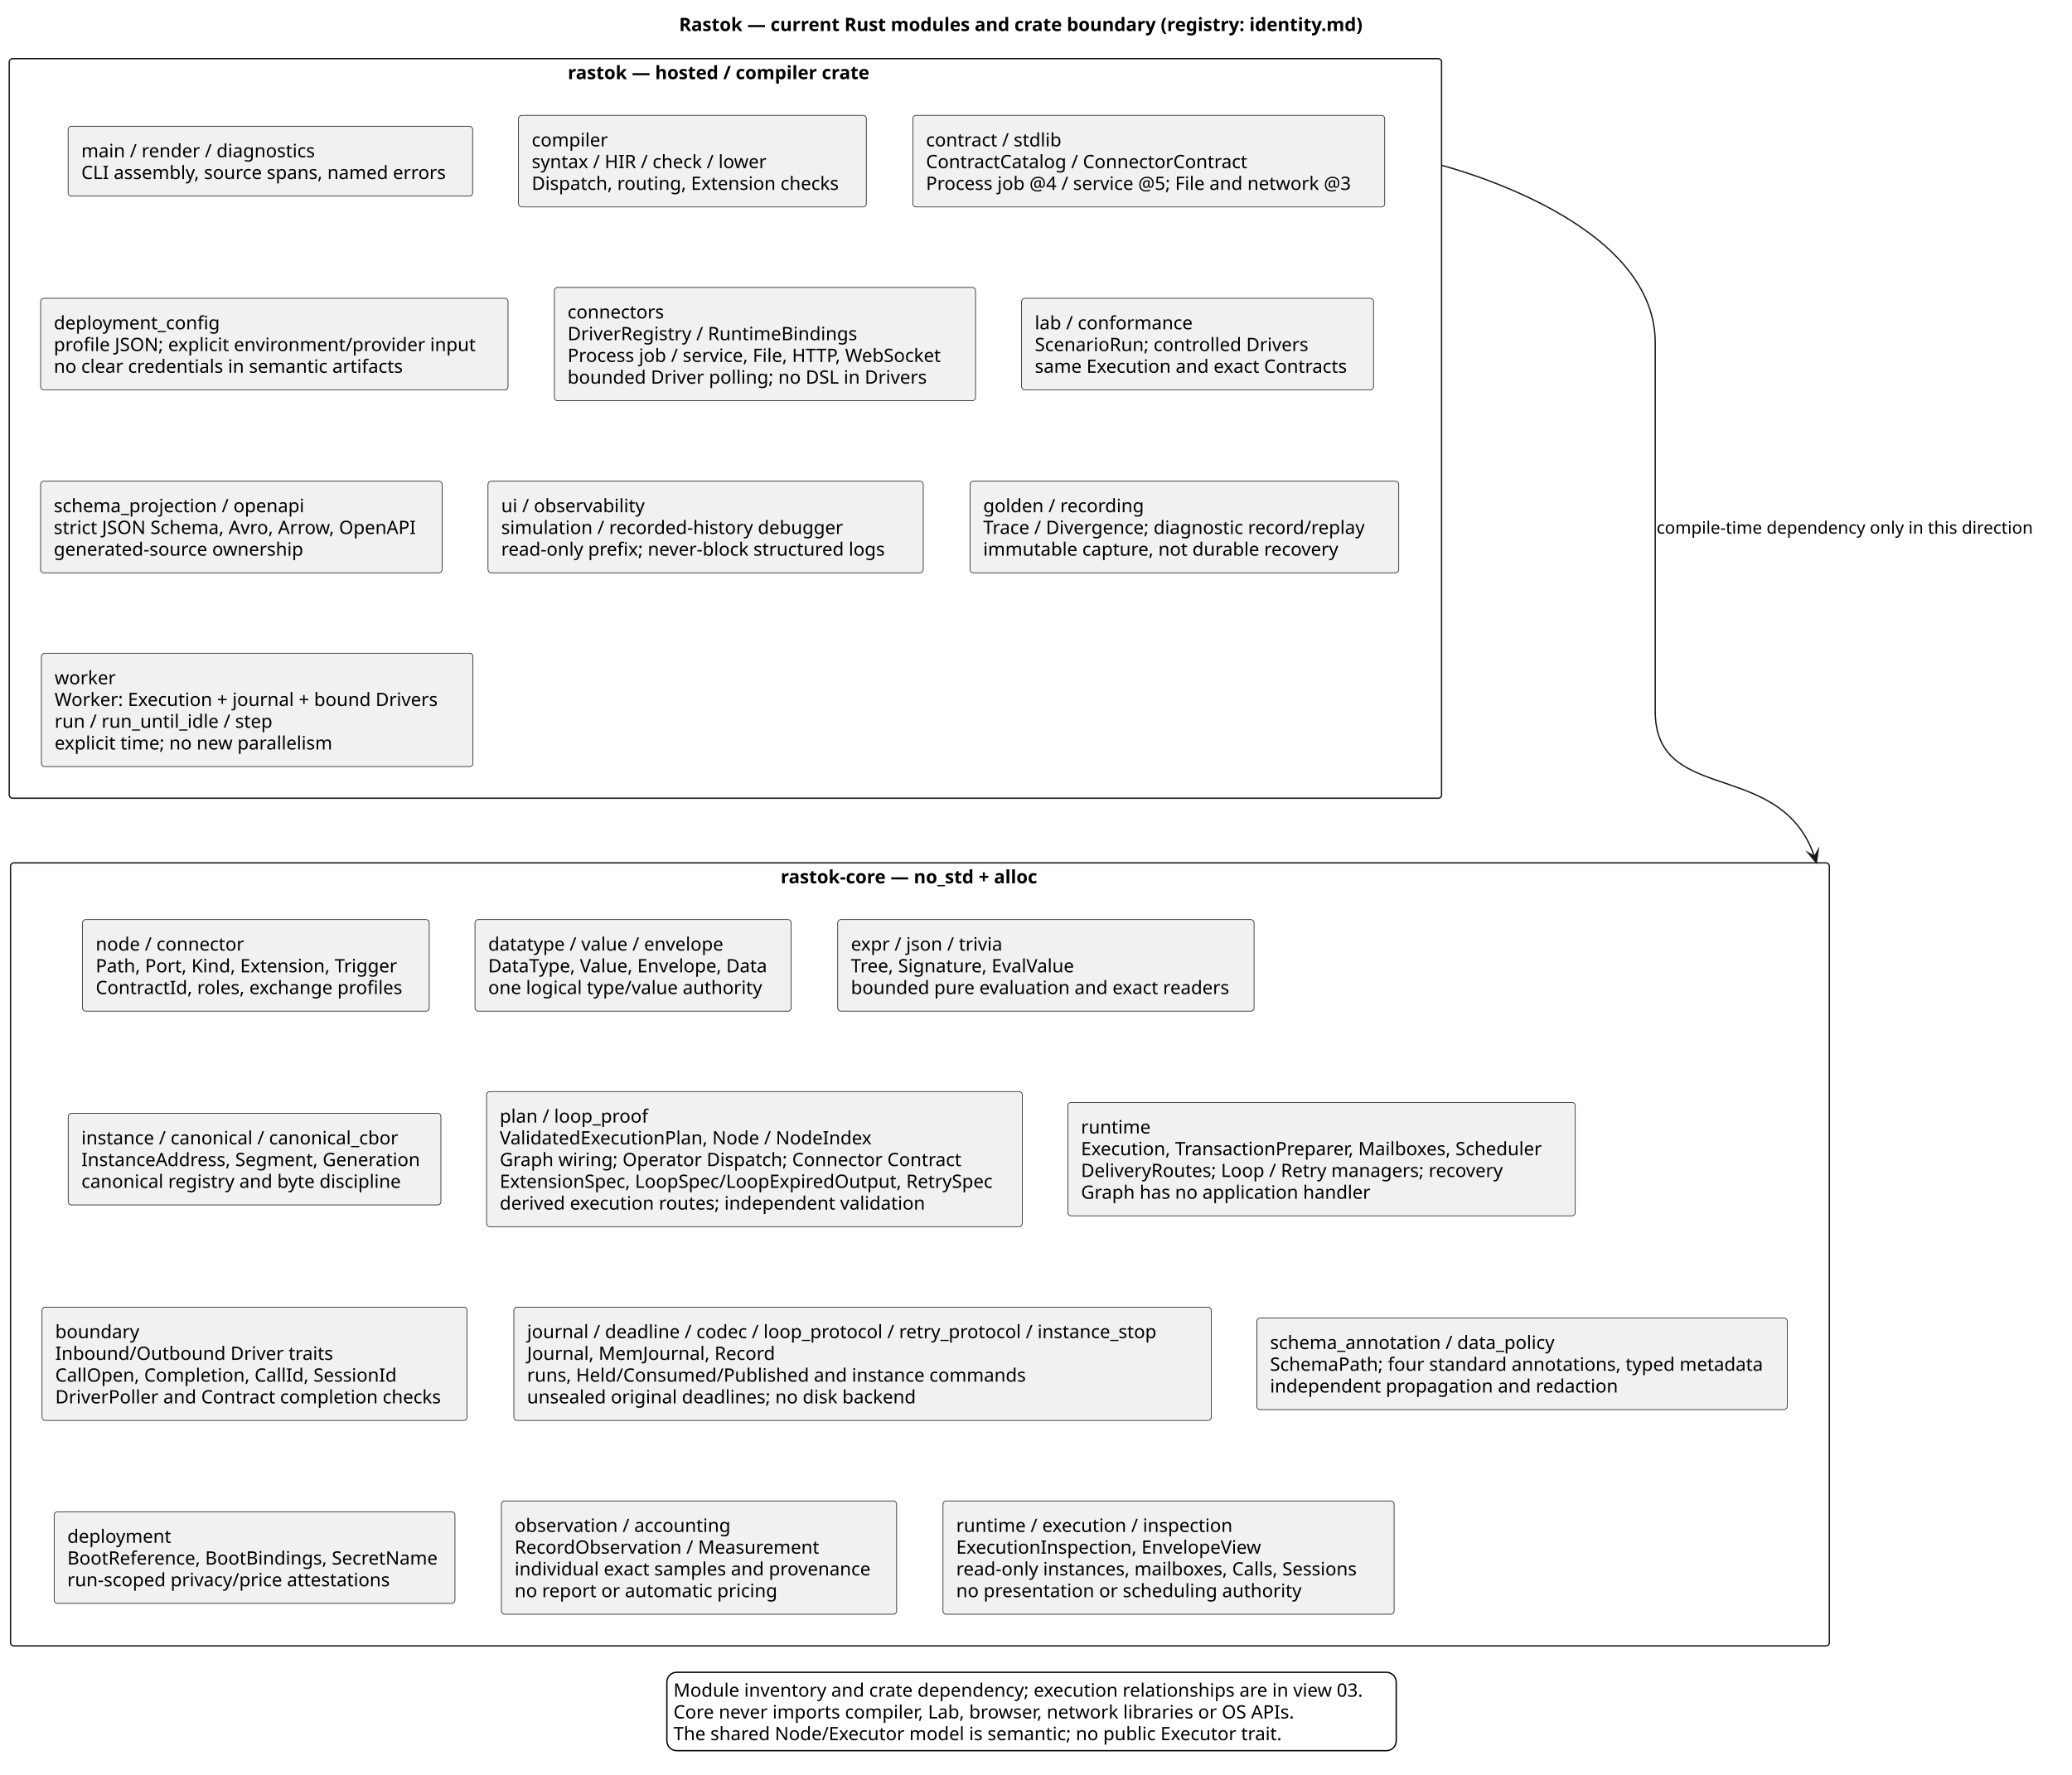
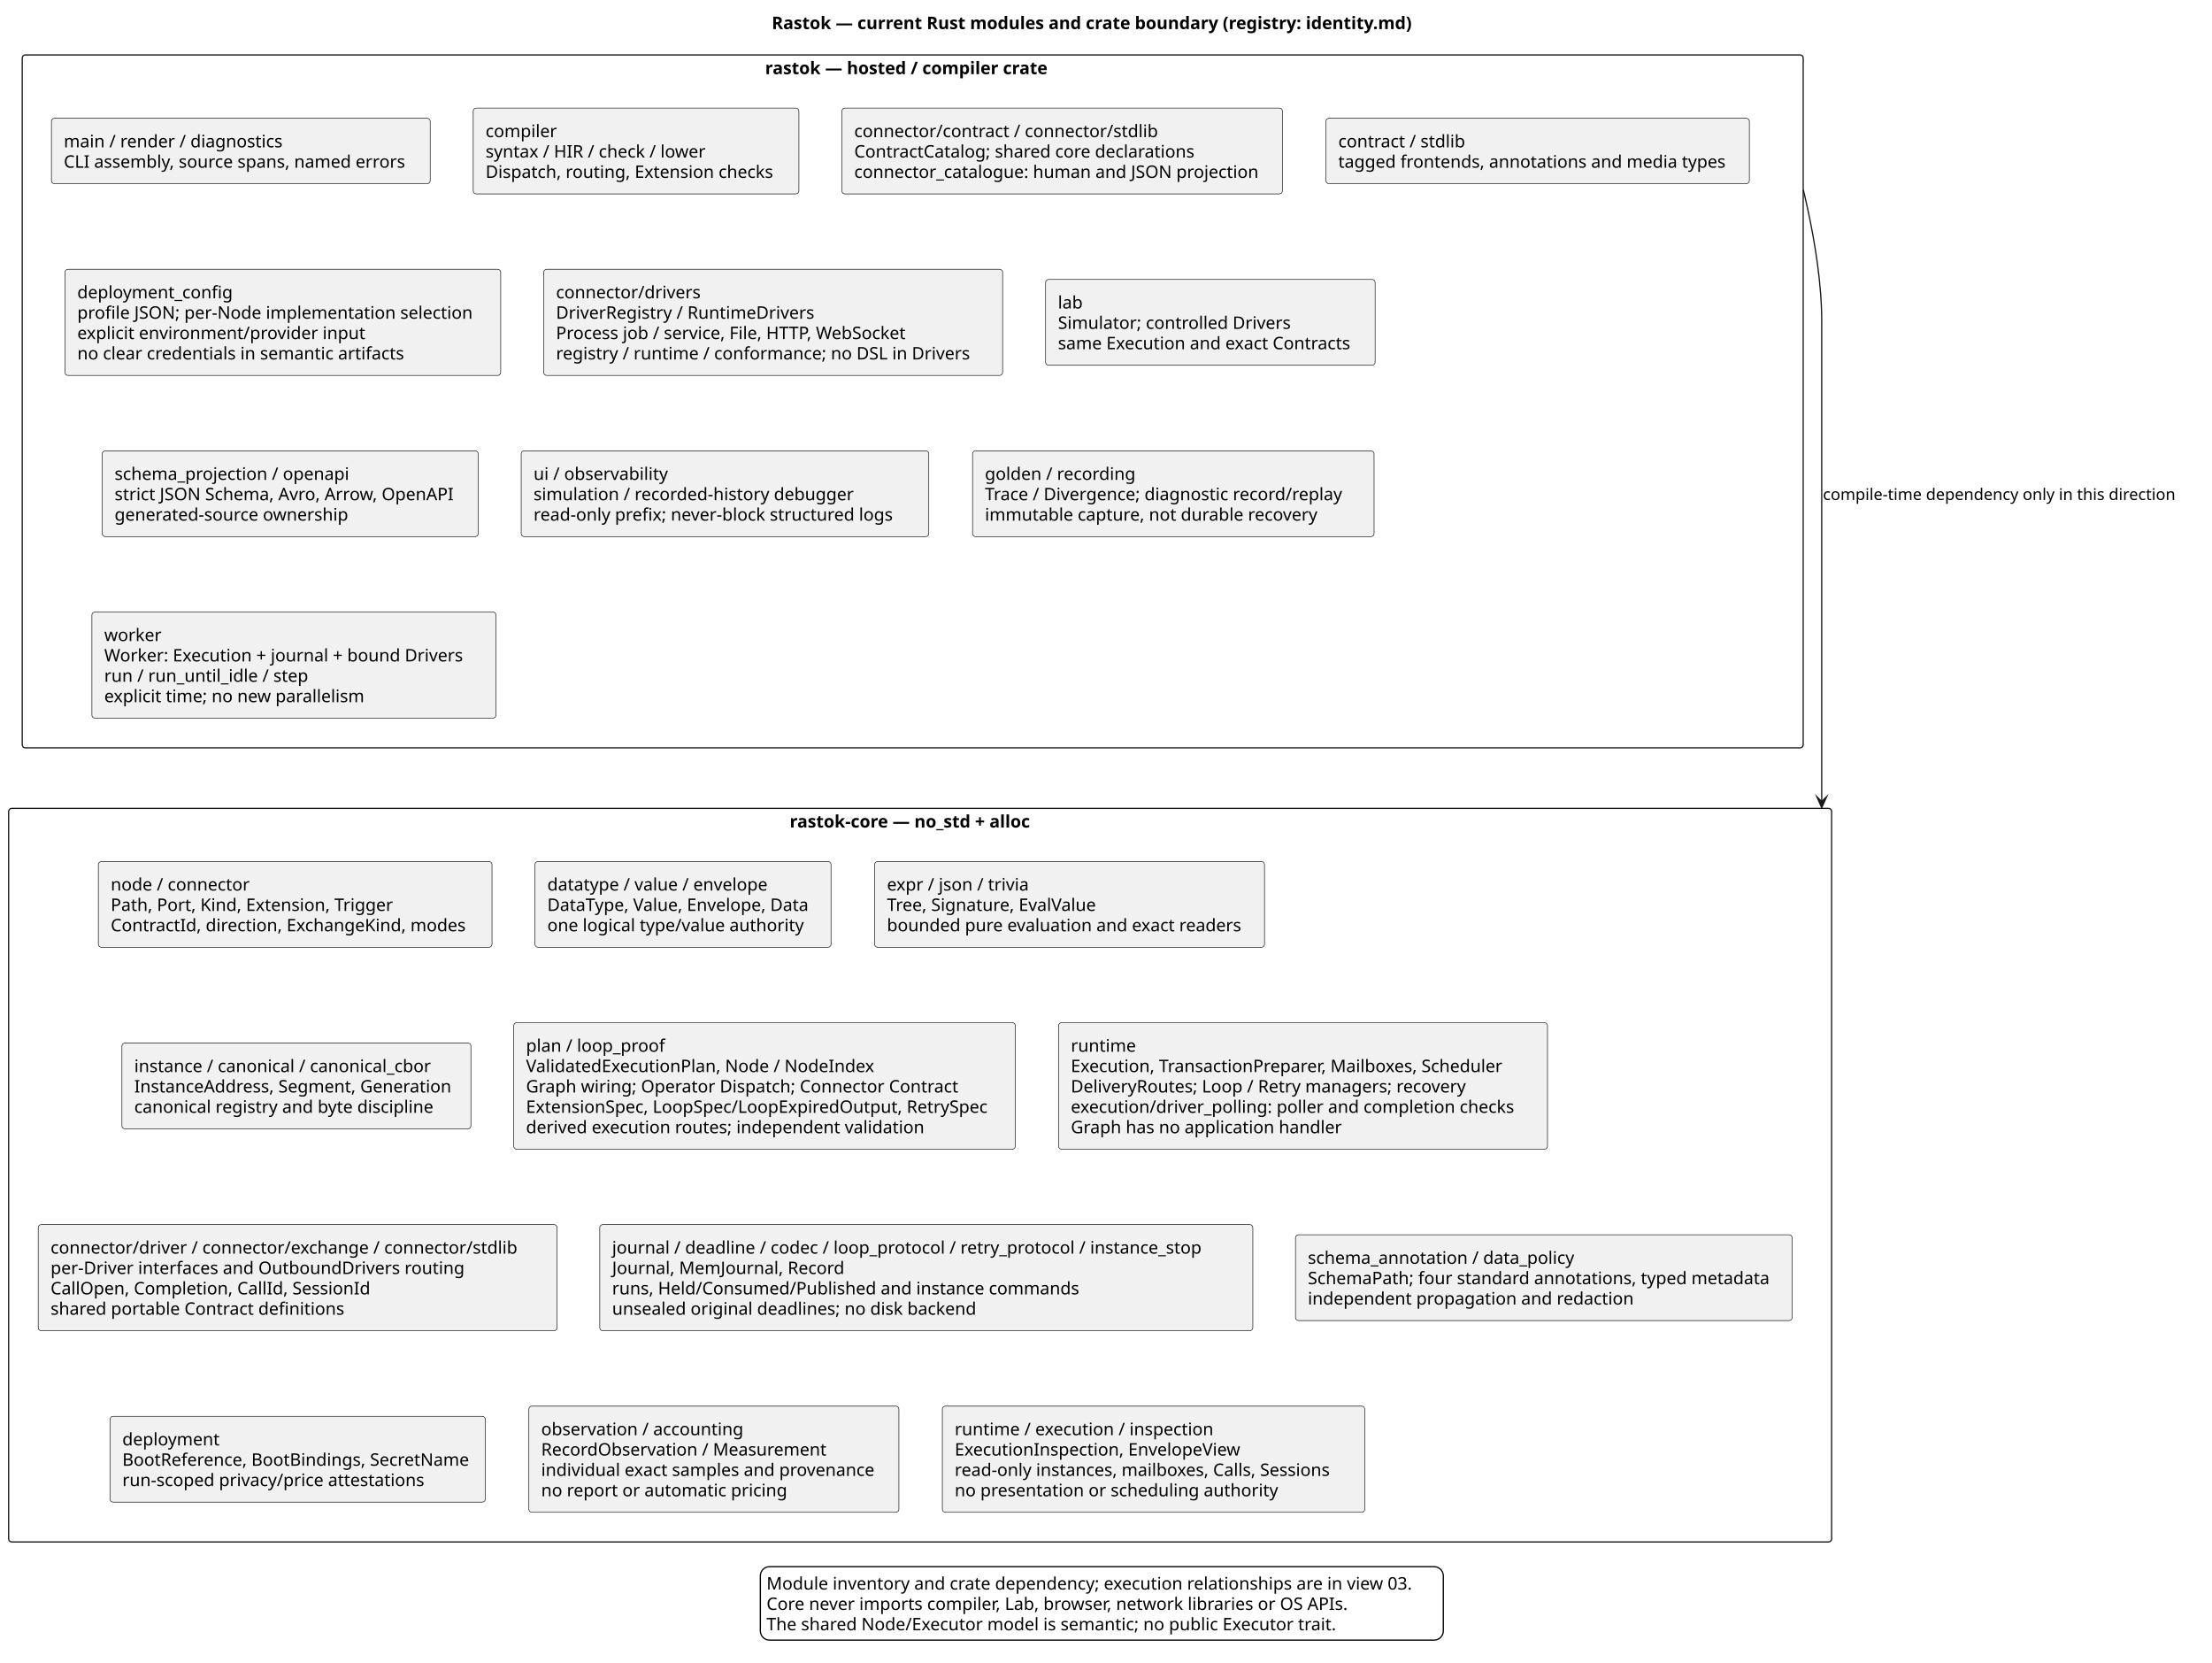
- <svg xmlns="http://www.w3.org/2000/svg" version="1.1" data-diagram-type="DESCRIPTION" style="width:1571px;height:1346px;background:#FFFFFF;" width="1571px" height="1346px" viewBox="0 0 1571 1346" zoomAndPan="magnify" preserveAspectRatio="none" contentStyleType="text/css">
+ <svg xmlns="http://www.w3.org/2000/svg" version="1.1" data-diagram-type="DESCRIPTION" style="width:1791px;height:1346px;background:#FFFFFF;" width="1791px" height="1346px" viewBox="0 0 1791 1346" zoomAndPan="magnify" preserveAspectRatio="none" contentStyleType="text/css">
  <defs />
  <g font-family="sans-serif" lengthAdjust="spacing">
    <g class="title" data-source-line="5">
-       <text x="514.859" y="23.535" fill="#000" font-size="14" textLength="534.529" font-weight="700">Rastok — current Rust modules and crate boundary (registry: identity.md)</text>
+       <text x="624.859" y="23.535" fill="#000" font-size="14" textLength="534.529" font-weight="700">Rastok — current Rust modules and crate boundary (registry: identity.md)</text>
    </g>
    <g class="cluster" data-qualified-name="HOSTED" id="ent0001" data-source-line="7">
-       <rect x="7" y="44.488" width="1086" height="560.84" fill="none" style="stroke:#181818;stroke-width:1;" rx="2.5" ry="2.5" />
-       <text x="430.491" y="60.023" fill="#000" font-size="14" textLength="239.019" font-weight="700">rastok — hosted / compiler crate</text>
+       <rect x="18" y="44.488" width="1442" height="560.84" fill="none" style="stroke:#181818;stroke-width:1;" rx="2.5" ry="2.5" />
+       <text x="619.491" y="60.023" fill="#000" font-size="14" textLength="239.019" font-weight="700">rastok — hosted / compiler crate</text>
    </g>
-     <g class="cluster" data-qualified-name="CORE" id="ent0012" data-source-line="20">
-       <rect x="8" y="654.328" width="1379" height="593.81" fill="none" style="stroke:#181818;stroke-width:1;" rx="2.5" ry="2.5" />
-       <text x="591.895" y="669.863" fill="#000" font-size="14" textLength="211.21" font-weight="700">rastok-core — no_std + alloc</text>
+     <g class="cluster" data-qualified-name="CORE" id="ent0013" data-source-line="21">
+       <rect x="7" y="654.328" width="1476" height="593.81" fill="none" style="stroke:#181818;stroke-width:1;" rx="2.5" ry="2.5" />
+       <text x="639.395" y="669.863" fill="#000" font-size="14" textLength="211.21" font-weight="700">rastok-core — no_std + alloc</text>
    </g>
    <g class="entity" data-qualified-name="HOSTED.ENTRY" id="ent0002" data-source-line="8">
-       <rect x="51.65" y="95.738" width="306.692" height="52.977" fill="#F1F1F1" style="stroke:#181818;stroke-width:0.5;" rx="2.5" ry="2.5" />
-       <text x="61.65" y="119.273" fill="#000" font-size="14" textLength="187.831">main / render / diagnostics</text>
-       <text x="61.65" y="135.762" fill="#000" font-size="14" textLength="286.692">CLI assembly, source spans, named errors</text>
+       <rect x="41.65" y="95.738" width="306.692" height="52.977" fill="#F1F1F1" style="stroke:#181818;stroke-width:0.5;" rx="2.5" ry="2.5" />
+       <text x="51.65" y="119.273" fill="#000" font-size="14" textLength="187.831">main / render / diagnostics</text>
+       <text x="51.65" y="135.762" fill="#000" font-size="14" textLength="286.692">CLI assembly, source spans, named errors</text>
    </g>
    <g class="entity" data-qualified-name="HOSTED.COMP" id="ent0003" data-source-line="9">
-       <rect x="393.15" y="87.488" width="263.694" height="69.465" fill="#F1F1F1" style="stroke:#181818;stroke-width:0.5;" rx="2.5" ry="2.5" />
-       <text x="403.15" y="111.023" fill="#000" font-size="14" textLength="59.274">compiler</text>
-       <text x="403.15" y="127.512" fill="#000" font-size="14" textLength="192.445">syntax / HIR / check / lower</text>
-       <text x="403.15" y="144" fill="#000" font-size="14" textLength="243.694">Dispatch, routing, Extension checks</text>
+       <rect x="383.15" y="87.488" width="263.694" height="69.465" fill="#F1F1F1" style="stroke:#181818;stroke-width:0.5;" rx="2.5" ry="2.5" />
+       <text x="393.15" y="111.023" fill="#000" font-size="14" textLength="59.274">compiler</text>
+       <text x="393.15" y="127.512" fill="#000" font-size="14" textLength="192.445">syntax / HIR / check / lower</text>
+       <text x="393.15" y="144" fill="#000" font-size="14" textLength="243.694">Dispatch, routing, Extension checks</text>
    </g>
    <g class="entity" data-qualified-name="HOSTED.CATALOG" id="ent0004" data-source-line="10">
-       <rect x="692.09" y="87.488" width="357.812" height="69.465" fill="#F1F1F1" style="stroke:#181818;stroke-width:0.5;" rx="2.5" ry="2.5" />
-       <text x="702.09" y="111.023" fill="#000" font-size="14" textLength="109.854">contract / stdlib</text>
-       <text x="702.09" y="127.512" fill="#000" font-size="14" textLength="254.317">ContractCatalog / ConnectorContract</text>
-       <text x="702.09" y="144" fill="#000" font-size="14" textLength="337.812">Process job @4 / service @5; File and network @3</text>
+       <rect x="681.64" y="87.488" width="356.718" height="69.465" fill="#F1F1F1" style="stroke:#181818;stroke-width:0.5;" rx="2.5" ry="2.5" />
+       <text x="691.64" y="111.023" fill="#000" font-size="14" textLength="259.902">connector/contract / connector/stdlib</text>
+       <text x="691.64" y="127.512" fill="#000" font-size="14" textLength="285.482">ContractCatalog; shared core declarations</text>
+       <text x="691.64" y="144" fill="#000" font-size="14" textLength="336.718">connector_catalogue: human and JSON projection</text>
    </g>
-     <g class="entity" data-qualified-name="HOSTED.SCHEMA" id="ent0005" data-source-line="11">
-       <rect x="30.77" y="364.908" width="304.45" height="69.465" fill="#F1F1F1" style="stroke:#181818;stroke-width:0.5;" rx="2.5" ry="2.5" />
-       <text x="40.77" y="388.443" fill="#000" font-size="14" textLength="198.229">schema_projection / openapi</text>
-       <text x="40.77" y="404.932" fill="#000" font-size="14" textLength="284.45">strict JSON Schema, Avro, Arrow, OpenAPI</text>
-       <text x="40.77" y="421.42" fill="#000" font-size="14" textLength="196.267">generated-source ownership</text>
+     <g class="entity" data-qualified-name="HOSTED.LANGUAGE" id="ent0005" data-source-line="11">
+       <rect x="1073.59" y="95.738" width="342.827" height="52.977" fill="#F1F1F1" style="stroke:#181818;stroke-width:0.5;" rx="2.5" ry="2.5" />
+       <text x="1083.59" y="119.273" fill="#000" font-size="14" textLength="109.854">contract / stdlib</text>
+       <text x="1083.59" y="135.762" fill="#000" font-size="14" textLength="322.827">tagged frontends, annotations and media types</text>
    </g>
-     <g class="entity" data-qualified-name="HOSTED.DRIVERS" id="ent0006" data-source-line="12">
-       <rect x="420.32" y="217.958" width="319.366" height="85.953" fill="#F1F1F1" style="stroke:#181818;stroke-width:0.5;" rx="2.5" ry="2.5" />
-       <text x="430.32" y="241.493" fill="#000" font-size="14" textLength="74.819">connectors</text>
-       <text x="430.32" y="257.982" fill="#000" font-size="14" textLength="226.666">DriverRegistry / RuntimeBindings</text>
-       <text x="430.32" y="274.47" fill="#000" font-size="14" textLength="299.366">Process job / service, File, HTTP, WebSocket</text>
-       <text x="430.32" y="290.958" fill="#000" font-size="14" textLength="282.912">bounded Driver polling; no DSL in Drivers</text>
+     <g class="entity" data-qualified-name="HOSTED.SCHEMA" id="ent0006" data-source-line="12">
+       <rect x="82.77" y="364.908" width="304.45" height="69.465" fill="#F1F1F1" style="stroke:#181818;stroke-width:0.5;" rx="2.5" ry="2.5" />
+       <text x="92.77" y="388.443" fill="#000" font-size="14" textLength="198.229">schema_projection / openapi</text>
+       <text x="92.77" y="404.932" fill="#000" font-size="14" textLength="284.45">strict JSON Schema, Avro, Arrow, OpenAPI</text>
+       <text x="92.77" y="421.42" fill="#000" font-size="14" textLength="196.267">generated-source ownership</text>
    </g>
-     <g class="entity" data-qualified-name="HOSTED.CONFIG" id="ent0007" data-source-line="13">
-       <rect x="30.82" y="226.198" width="354.366" height="69.465" fill="#F1F1F1" style="stroke:#181818;stroke-width:0.5;" rx="2.5" ry="2.5" />
-       <text x="40.82" y="249.733" fill="#000" font-size="14" textLength="129.562">deployment_config</text>
-       <text x="40.82" y="266.222" fill="#000" font-size="14" textLength="334.366">profile JSON; explicit environment/provider input</text>
-       <text x="40.82" y="282.71" fill="#000" font-size="14" textLength="274.894">no clear credentials in semantic artifacts</text>
+     <g class="entity" data-qualified-name="HOSTED.DRIVERS" id="ent0007" data-source-line="13">
+       <rect x="440.19" y="217.958" width="371.613" height="85.953" fill="#F1F1F1" style="stroke:#181818;stroke-width:0.5;" rx="2.5" ry="2.5" />
+       <text x="450.19" y="241.493" fill="#000" font-size="14" textLength="121.522">connector/drivers</text>
+       <text x="450.19" y="257.982" fill="#000" font-size="14" textLength="216.638">DriverRegistry / RuntimeDrivers</text>
+       <text x="450.19" y="274.47" fill="#000" font-size="14" textLength="299.366">Process job / service, File, HTTP, WebSocket</text>
+       <text x="450.19" y="290.958" fill="#000" font-size="14" textLength="351.613">registry / runtime / conformance; no DSL in Drivers</text>
    </g>
-     <g class="entity" data-qualified-name="HOSTED.LAB" id="ent0008" data-source-line="14">
-       <rect x="774.58" y="226.198" width="266.832" height="69.465" fill="#F1F1F1" style="stroke:#181818;stroke-width:0.5;" rx="2.5" ry="2.5" />
-       <text x="784.58" y="249.733" fill="#000" font-size="14" textLength="125.187">lab / conformance</text>
-       <text x="784.58" y="266.222" fill="#000" font-size="14" textLength="213.726">ScenarioRun; controlled Drivers</text>
-       <text x="784.58" y="282.71" fill="#000" font-size="14" textLength="246.832">same Execution and exact Contracts</text>
+     <g class="entity" data-qualified-name="HOSTED.CONFIG" id="ent0008" data-source-line="14">
+       <rect x="52.58" y="217.958" width="352.835" height="85.953" fill="#F1F1F1" style="stroke:#181818;stroke-width:0.5;" rx="2.5" ry="2.5" />
+       <text x="62.58" y="241.493" fill="#000" font-size="14" textLength="129.562">deployment_config</text>
+       <text x="62.58" y="257.982" fill="#000" font-size="14" textLength="332.835">profile JSON; per-Node implementation selection</text>
+       <text x="62.58" y="274.47" fill="#000" font-size="14" textLength="243.783">explicit environment/provider input</text>
+       <text x="62.58" y="290.958" fill="#000" font-size="14" textLength="274.894">no clear credentials in semantic artifacts</text>
    </g>
-     <g class="entity" data-qualified-name="HOSTED.WORKER" id="ent0009" data-source-line="15">
-       <rect x="31.4" y="495.368" width="327.2" height="85.953" fill="#F1F1F1" style="stroke:#181818;stroke-width:0.5;" rx="2.5" ry="2.5" />
-       <text x="41.4" y="518.903" fill="#000" font-size="14" textLength="46.826">worker</text>
-       <text x="41.4" y="535.392" fill="#000" font-size="14" textLength="307.2">Worker: Execution + journal + bound Drivers</text>
-       <text x="41.4" y="551.88" fill="#000" font-size="14" textLength="177.01">run / run_until_idle / step</text>
-       <text x="41.4" y="568.368" fill="#000" font-size="14" textLength="220.808">explicit time; no new parallelism</text>
+     <g class="entity" data-qualified-name="HOSTED.LAB" id="ent0009" data-source-line="15">
+       <rect x="846.58" y="226.198" width="266.832" height="69.465" fill="#F1F1F1" style="stroke:#181818;stroke-width:0.5;" rx="2.5" ry="2.5" />
+       <text x="856.58" y="249.733" fill="#000" font-size="14" textLength="20.59">lab</text>
+       <text x="856.58" y="266.222" fill="#000" font-size="14" textLength="194.879">Simulator; controlled Drivers</text>
+       <text x="856.58" y="282.71" fill="#000" font-size="14" textLength="246.832">same Execution and exact Contracts</text>
    </g>
-     <g class="entity" data-qualified-name="HOSTED.UI" id="ent0010" data-source-line="16">
-       <rect x="370" y="364.908" width="330.003" height="69.465" fill="#F1F1F1" style="stroke:#181818;stroke-width:0.5;" rx="2.5" ry="2.5" />
-       <text x="380" y="388.443" fill="#000" font-size="14" textLength="115.493">ui / observability</text>
-       <text x="380" y="404.932" fill="#000" font-size="14" textLength="272.323">simulation / recorded-history debugger</text>
-       <text x="380" y="421.42" fill="#000" font-size="14" textLength="310.003">read-only prefix; never-block structured logs</text>
+     <g class="entity" data-qualified-name="HOSTED.WORKER" id="ent0010" data-source-line="16">
+       <rect x="74.4" y="495.368" width="327.2" height="85.953" fill="#F1F1F1" style="stroke:#181818;stroke-width:0.5;" rx="2.5" ry="2.5" />
+       <text x="84.4" y="518.903" fill="#000" font-size="14" textLength="46.826">worker</text>
+       <text x="84.4" y="535.392" fill="#000" font-size="14" textLength="307.2">Worker: Execution + journal + bound Drivers</text>
+       <text x="84.4" y="551.88" fill="#000" font-size="14" textLength="177.01">run / run_until_idle / step</text>
+       <text x="84.4" y="568.368" fill="#000" font-size="14" textLength="220.808">explicit time; no new parallelism</text>
    </g>
-     <g class="entity" data-qualified-name="HOSTED.GOLDEN" id="ent0011" data-source-line="17">
-       <rect x="735.46" y="364.908" width="325.081" height="69.465" fill="#F1F1F1" style="stroke:#181818;stroke-width:0.5;" rx="2.5" ry="2.5" />
-       <text x="745.46" y="388.443" fill="#000" font-size="14" textLength="128.181">golden / recording</text>
-       <text x="745.46" y="404.932" fill="#000" font-size="14" textLength="305.081">Trace / Divergence; diagnostic record/replay</text>
-       <text x="745.46" y="421.42" fill="#000" font-size="14" textLength="277.348">immutable capture, not durable recovery</text>
+     <g class="entity" data-qualified-name="HOSTED.UI" id="ent0011" data-source-line="17">
+       <rect x="422" y="364.908" width="330.003" height="69.465" fill="#F1F1F1" style="stroke:#181818;stroke-width:0.5;" rx="2.5" ry="2.5" />
+       <text x="432" y="388.443" fill="#000" font-size="14" textLength="115.493">ui / observability</text>
+       <text x="432" y="404.932" fill="#000" font-size="14" textLength="272.323">simulation / recorded-history debugger</text>
+       <text x="432" y="421.42" fill="#000" font-size="14" textLength="310.003">read-only prefix; never-block structured logs</text>
    </g>
-     <g class="entity" data-qualified-name="CORE.NODE" id="ent0013" data-source-line="21">
-       <rect x="62.55" y="697.328" width="262.895" height="69.465" fill="#F1F1F1" style="stroke:#181818;stroke-width:0.5;" rx="2.5" ry="2.5" />
-       <text x="72.55" y="720.863" fill="#000" font-size="14" textLength="117.783">node / connector</text>
-       <text x="72.55" y="737.352" fill="#000" font-size="14" textLength="238.807">Path, Port, Kind, Extension, Trigger</text>
-       <text x="72.55" y="753.84" fill="#000" font-size="14" textLength="242.895">ContractId, roles, exchange profiles</text>
+     <g class="entity" data-qualified-name="HOSTED.GOLDEN" id="ent0012" data-source-line="18">
+       <rect x="787.46" y="364.908" width="325.081" height="69.465" fill="#F1F1F1" style="stroke:#181818;stroke-width:0.5;" rx="2.5" ry="2.5" />
+       <text x="797.46" y="388.443" fill="#000" font-size="14" textLength="128.181">golden / recording</text>
+       <text x="797.46" y="404.932" fill="#000" font-size="14" textLength="305.081">Trace / Divergence; diagnostic record/replay</text>
+       <text x="797.46" y="421.42" fill="#000" font-size="14" textLength="277.348">immutable capture, not durable recovery</text>
    </g>
-     <g class="entity" data-qualified-name="CORE.DATA" id="ent0014" data-source-line="22">
-       <rect x="360.14" y="697.328" width="239.728" height="69.465" fill="#F1F1F1" style="stroke:#181818;stroke-width:0.5;" rx="2.5" ry="2.5" />
-       <text x="370.14" y="720.863" fill="#000" font-size="14" textLength="187.38">datatype / value / envelope</text>
-       <text x="370.14" y="737.352" fill="#000" font-size="14" textLength="219.728">DataType, Value, Envelope, Data</text>
-       <text x="370.14" y="753.84" fill="#000" font-size="14" textLength="216.036">one logical type/value authority</text>
+     <g class="entity" data-qualified-name="CORE.NODE" id="ent0014" data-source-line="22">
+       <rect x="79.64" y="697.328" width="318.717" height="69.465" fill="#F1F1F1" style="stroke:#181818;stroke-width:0.5;" rx="2.5" ry="2.5" />
+       <text x="89.64" y="720.863" fill="#000" font-size="14" textLength="117.783">node / connector</text>
+       <text x="89.64" y="737.352" fill="#000" font-size="14" textLength="238.807">Path, Port, Kind, Extension, Trigger</text>
+       <text x="89.64" y="753.84" fill="#000" font-size="14" textLength="298.717">ContractId, direction, ExchangeKind, modes</text>
    </g>
-     <g class="entity" data-qualified-name="CORE.EXPR" id="ent0015" data-source-line="23">
-       <rect x="635.15" y="697.328" width="315.695" height="69.465" fill="#F1F1F1" style="stroke:#181818;stroke-width:0.5;" rx="2.5" ry="2.5" />
-       <text x="645.15" y="720.863" fill="#000" font-size="14" textLength="126.048">expr / json / trivia</text>
-       <text x="645.15" y="737.352" fill="#000" font-size="14" textLength="176.121">Tree, Signature, EvalValue</text>
-       <text x="645.15" y="753.84" fill="#000" font-size="14" textLength="295.695">bounded pure evaluation and exact readers</text>
+     <g class="entity" data-qualified-name="CORE.DATA" id="ent0015" data-source-line="23">
+       <rect x="433.14" y="697.328" width="239.728" height="69.465" fill="#F1F1F1" style="stroke:#181818;stroke-width:0.5;" rx="2.5" ry="2.5" />
+       <text x="443.14" y="720.863" fill="#000" font-size="14" textLength="187.38">datatype / value / envelope</text>
+       <text x="443.14" y="737.352" fill="#000" font-size="14" textLength="219.728">DataType, Value, Envelope, Data</text>
+       <text x="443.14" y="753.84" fill="#000" font-size="14" textLength="216.036">one logical type/value authority</text>
    </g>
-     <g class="entity" data-qualified-name="CORE.IDENTITY" id="ent0016" data-source-line="24">
-       <rect x="51.71" y="844.278" width="282.589" height="69.465" fill="#F1F1F1" style="stroke:#181818;stroke-width:0.5;" rx="2.5" ry="2.5" />
-       <text x="61.71" y="867.813" fill="#000" font-size="14" textLength="253.962">instance / canonical / canonical_cbor</text>
-       <text x="61.71" y="884.302" fill="#000" font-size="14" textLength="262.589">InstanceAddress, Segment, Generation</text>
-       <text x="61.71" y="900.79" fill="#000" font-size="14" textLength="252.314">canonical registry and byte discipline</text>
+     <g class="entity" data-qualified-name="CORE.EXPR" id="ent0016" data-source-line="24">
+       <rect x="708.15" y="697.328" width="315.695" height="69.465" fill="#F1F1F1" style="stroke:#181818;stroke-width:0.5;" rx="2.5" ry="2.5" />
+       <text x="718.15" y="720.863" fill="#000" font-size="14" textLength="126.048">expr / json / trivia</text>
+       <text x="718.15" y="737.352" fill="#000" font-size="14" textLength="176.121">Tree, Signature, EvalValue</text>
+       <text x="718.15" y="753.84" fill="#000" font-size="14" textLength="295.695">bounded pure evaluation and exact readers</text>
    </g>
-     <g class="entity" data-qualified-name="CORE.PLAN" id="ent0017" data-source-line="25">
-       <rect x="368.91" y="827.788" width="406.189" height="102.441" fill="#F1F1F1" style="stroke:#181818;stroke-width:0.5;" rx="2.5" ry="2.5" />
-       <text x="378.91" y="851.323" fill="#000" font-size="14" textLength="119.424">plan / loop_proof</text>
-       <text x="378.91" y="867.812" fill="#000" font-size="14" textLength="292.065">ValidatedExecutionPlan, Node / NodeIndex</text>
-       <text x="378.91" y="884.3" fill="#000" font-size="14" textLength="362.209">Graph wiring; Operator Dispatch; Connector Contract</text>
-       <text x="378.91" y="900.788" fill="#000" font-size="14" textLength="386.189">ExtensionSpec, LoopSpec/LoopExpiredOutput, RetrySpec</text>
-       <text x="378.91" y="917.277" fill="#000" font-size="14" textLength="333.566">derived execution routes; independent validation</text>
+     <g class="entity" data-qualified-name="CORE.IDENTITY" id="ent0017" data-source-line="25">
+       <rect x="98.71" y="844.278" width="282.589" height="69.465" fill="#F1F1F1" style="stroke:#181818;stroke-width:0.5;" rx="2.5" ry="2.5" />
+       <text x="108.71" y="867.813" fill="#000" font-size="14" textLength="253.962">instance / canonical / canonical_cbor</text>
+       <text x="108.71" y="884.302" fill="#000" font-size="14" textLength="262.589">InstanceAddress, Segment, Generation</text>
+       <text x="108.71" y="900.79" fill="#000" font-size="14" textLength="252.314">canonical registry and byte discipline</text>
    </g>
-     <g class="entity" data-qualified-name="CORE.VM" id="ent0018" data-source-line="26">
-       <rect x="809.62" y="836.038" width="384.752" height="85.953" fill="#F1F1F1" style="stroke:#181818;stroke-width:0.5;" rx="2.5" ry="2.5" />
-       <text x="819.62" y="859.573" fill="#000" font-size="14" textLength="53.259">runtime</text>
-       <text x="819.62" y="876.062" fill="#000" font-size="14" textLength="364.752">Execution, TransactionPreparer, Mailboxes, Scheduler</text>
-       <text x="819.62" y="892.55" fill="#000" font-size="14" textLength="331.543">DeliveryRoutes; Loop / Retry managers; recovery</text>
-       <text x="819.62" y="909.038" fill="#000" font-size="14" textLength="226.058">Graph has no application handler</text>
+     <g class="entity" data-qualified-name="CORE.PLAN" id="ent0018" data-source-line="26">
+       <rect x="415.91" y="827.788" width="406.189" height="102.441" fill="#F1F1F1" style="stroke:#181818;stroke-width:0.5;" rx="2.5" ry="2.5" />
+       <text x="425.91" y="851.323" fill="#000" font-size="14" textLength="119.424">plan / loop_proof</text>
+       <text x="425.91" y="867.812" fill="#000" font-size="14" textLength="292.065">ValidatedExecutionPlan, Node / NodeIndex</text>
+       <text x="425.91" y="884.3" fill="#000" font-size="14" textLength="362.209">Graph wiring; Operator Dispatch; Connector Contract</text>
+       <text x="425.91" y="900.788" fill="#000" font-size="14" textLength="386.189">ExtensionSpec, LoopSpec/LoopExpiredOutput, RetrySpec</text>
+       <text x="425.91" y="917.277" fill="#000" font-size="14" textLength="333.566">derived execution routes; independent validation</text>
    </g>
-     <g class="entity" data-qualified-name="CORE.INSPECTION" id="ent0019" data-source-line="27">
-       <rect x="714.99" y="1138.188" width="342.027" height="85.953" fill="#F1F1F1" style="stroke:#181818;stroke-width:0.5;" rx="2.5" ry="2.5" />
-       <text x="724.99" y="1161.723" fill="#000" font-size="14" textLength="222.503">runtime / execution / inspection</text>
-       <text x="724.99" y="1178.212" fill="#000" font-size="14" textLength="237.843">ExecutionInspection, EnvelopeView</text>
-       <text x="724.99" y="1194.7" fill="#000" font-size="14" textLength="322.027">read-only instances, mailboxes, Calls, Sessions</text>
-       <text x="724.99" y="1211.188" fill="#000" font-size="14" textLength="269.917">no presentation or scheduling authority</text>
+     <g class="entity" data-qualified-name="CORE.EXECUTION" id="ent0019" data-source-line="27">
+       <rect x="857.04" y="827.788" width="395.922" height="102.441" fill="#F1F1F1" style="stroke:#181818;stroke-width:0.5;" rx="2.5" ry="2.5" />
+       <text x="867.04" y="851.323" fill="#000" font-size="14" textLength="53.259">runtime</text>
+       <text x="867.04" y="867.812" fill="#000" font-size="14" textLength="364.752">Execution, TransactionPreparer, Mailboxes, Scheduler</text>
+       <text x="867.04" y="884.3" fill="#000" font-size="14" textLength="331.543">DeliveryRoutes; Loop / Retry managers; recovery</text>
+       <text x="867.04" y="900.788" fill="#000" font-size="14" textLength="375.922">execution/driver_polling: poller and completion checks</text>
+       <text x="867.04" y="917.277" fill="#000" font-size="14" textLength="226.058">Graph has no application handler</text>
    </g>
-     <g class="entity" data-qualified-name="CORE.BOUNDARY" id="ent0020" data-source-line="28">
-       <rect x="31.88" y="991.228" width="322.244" height="85.953" fill="#F1F1F1" style="stroke:#181818;stroke-width:0.5;" rx="2.5" ry="2.5" />
-       <text x="41.88" y="1014.763" fill="#000" font-size="14" textLength="64.374">boundary</text>
-       <text x="41.88" y="1031.252" fill="#000" font-size="14" textLength="217.075">Inbound/Outbound Driver traits</text>
-       <text x="41.88" y="1047.74" fill="#000" font-size="14" textLength="269.001">CallOpen, Completion, CallId, SessionId</text>
-       <text x="41.88" y="1064.228" fill="#000" font-size="14" textLength="302.244">DriverPoller and Contract completion checks</text>
+     <g class="entity" data-qualified-name="CORE.INSPECTION" id="ent0020" data-source-line="28">
+       <rect x="762.99" y="1138.188" width="342.027" height="85.953" fill="#F1F1F1" style="stroke:#181818;stroke-width:0.5;" rx="2.5" ry="2.5" />
+       <text x="772.99" y="1161.723" fill="#000" font-size="14" textLength="222.503">runtime / execution / inspection</text>
+       <text x="772.99" y="1178.212" fill="#000" font-size="14" textLength="237.843">ExecutionInspection, EnvelopeView</text>
+       <text x="772.99" y="1194.7" fill="#000" font-size="14" textLength="322.027">read-only instances, mailboxes, Calls, Sessions</text>
+       <text x="772.99" y="1211.188" fill="#000" font-size="14" textLength="269.917">no presentation or scheduling authority</text>
    </g>
-     <g class="entity" data-qualified-name="CORE.JOURNAL" id="ent0021" data-source-line="29">
-       <rect x="389.61" y="991.228" width="528.771" height="85.953" fill="#F1F1F1" style="stroke:#181818;stroke-width:0.5;" rx="2.5" ry="2.5" />
-       <text x="399.61" y="1014.763" fill="#000" font-size="14" textLength="508.771">journal / deadline / codec / loop_protocol / retry_protocol / instance_stop</text>
-       <text x="399.61" y="1031.252" fill="#000" font-size="14" textLength="193.286">Journal, MemJournal, Record</text>
-       <text x="399.61" y="1047.74" fill="#000" font-size="14" textLength="392.28">runs, Held/Consumed/Published and instance commands</text>
-       <text x="399.61" y="1064.228" fill="#000" font-size="14" textLength="306.435">unsealed original deadlines; no disk backend</text>
+     <g class="entity" data-qualified-name="CORE.CONNECTOR" id="ent0021" data-source-line="29">
+       <rect x="30.94" y="991.228" width="420.121" height="85.953" fill="#F1F1F1" style="stroke:#181818;stroke-width:0.5;" rx="2.5" ry="2.5" />
+       <text x="40.94" y="1014.763" fill="#000" font-size="14" textLength="400.121">connector/driver / connector/exchange / connector/stdlib</text>
+       <text x="40.94" y="1031.252" fill="#000" font-size="14" textLength="347.204">per-Driver interfaces and OutboundDrivers routing</text>
+       <text x="40.94" y="1047.74" fill="#000" font-size="14" textLength="269.001">CallOpen, Completion, CallId, SessionId</text>
+       <text x="40.94" y="1064.228" fill="#000" font-size="14" textLength="246.278">shared portable Contract definitions</text>
    </g>
-     <g class="entity" data-qualified-name="CORE.POLICY" id="ent0022" data-source-line="30">
-       <rect x="952.93" y="999.478" width="402.149" height="69.465" fill="#F1F1F1" style="stroke:#181818;stroke-width:0.5;" rx="2.5" ry="2.5" />
-       <text x="962.93" y="1023.013" fill="#000" font-size="14" textLength="224.547">schema_annotation / data_policy</text>
-       <text x="962.93" y="1039.502" fill="#000" font-size="14" textLength="382.149">SchemaPath; four standard annotations, typed metadata</text>
-       <text x="962.93" y="1055.99" fill="#000" font-size="14" textLength="270.231">independent propagation and redaction</text>
+     <g class="entity" data-qualified-name="CORE.JOURNAL" id="ent0022" data-source-line="30">
+       <rect x="485.61" y="991.228" width="528.771" height="85.953" fill="#F1F1F1" style="stroke:#181818;stroke-width:0.5;" rx="2.5" ry="2.5" />
+       <text x="495.61" y="1014.763" fill="#000" font-size="14" textLength="508.771">journal / deadline / codec / loop_protocol / retry_protocol / instance_stop</text>
+       <text x="495.61" y="1031.252" fill="#000" font-size="14" textLength="193.286">Journal, MemJournal, Record</text>
+       <text x="495.61" y="1047.74" fill="#000" font-size="14" textLength="392.28">runs, Held/Consumed/Published and instance commands</text>
+       <text x="495.61" y="1064.228" fill="#000" font-size="14" textLength="306.435">unsealed original deadlines; no disk backend</text>
    </g>
-     <g class="entity" data-qualified-name="CORE.DEPLOY" id="ent0023" data-source-line="31">
-       <rect x="41.05" y="1146.428" width="303.903" height="69.465" fill="#F1F1F1" style="stroke:#181818;stroke-width:0.5;" rx="2.5" ry="2.5" />
-       <text x="51.05" y="1169.963" fill="#000" font-size="14" textLength="80.179">deployment</text>
-       <text x="51.05" y="1186.452" fill="#000" font-size="14" textLength="283.903">BootReference, BootBindings, SecretName</text>
-       <text x="51.05" y="1202.94" fill="#000" font-size="14" textLength="257.161">run-scoped privacy/price attestations</text>
+     <g class="entity" data-qualified-name="CORE.POLICY" id="ent0023" data-source-line="31">
+       <rect x="1048.93" y="999.478" width="402.149" height="69.465" fill="#F1F1F1" style="stroke:#181818;stroke-width:0.5;" rx="2.5" ry="2.5" />
+       <text x="1058.93" y="1023.013" fill="#000" font-size="14" textLength="224.547">schema_annotation / data_policy</text>
+       <text x="1058.93" y="1039.502" fill="#000" font-size="14" textLength="382.149">SchemaPath; four standard annotations, typed metadata</text>
+       <text x="1058.93" y="1055.99" fill="#000" font-size="14" textLength="270.231">independent propagation and redaction</text>
    </g>
-     <g class="entity" data-qualified-name="CORE.REPORT" id="ent0024" data-source-line="32">
-       <rect x="380.18" y="1138.188" width="299.638" height="85.953" fill="#F1F1F1" style="stroke:#181818;stroke-width:0.5;" rx="2.5" ry="2.5" />
-       <text x="390.18" y="1161.723" fill="#000" font-size="14" textLength="170.577">observation / accounting</text>
-       <text x="390.18" y="1178.212" fill="#000" font-size="14" textLength="236.804">RecordObservation / Measurement</text>
-       <text x="390.18" y="1194.7" fill="#000" font-size="14" textLength="279.638">individual exact samples and provenance</text>
-       <text x="390.18" y="1211.188" fill="#000" font-size="14" textLength="205.974">no report or automatic pricing</text>
+     <g class="entity" data-qualified-name="CORE.DEPLOY" id="ent0024" data-source-line="32">
+       <rect x="89.05" y="1146.428" width="303.903" height="69.465" fill="#F1F1F1" style="stroke:#181818;stroke-width:0.5;" rx="2.5" ry="2.5" />
+       <text x="99.05" y="1169.963" fill="#000" font-size="14" textLength="80.179">deployment</text>
+       <text x="99.05" y="1186.452" fill="#000" font-size="14" textLength="283.903">BootReference, BootBindings, SecretName</text>
+       <text x="99.05" y="1202.94" fill="#000" font-size="14" textLength="257.161">run-scoped privacy/price attestations</text>
    </g>
-     <g class="link" data-entity-1="ent0001" data-entity-2="ent0012" id="lnk46" data-source-line="57" data-link-type="dependency">
-       <path d="M1093.435,125.431 C1093.588,125.473 1093.742,125.516 1093.898,125.56 C1098.895,126.958 1105.753,128.995 1113.836,131.702 C1130.004,137.117 1151.078,145.216 1171.991,156.26 C1213.818,178.346 1255,212.208 1255,259.928 C1255,259.928 1255,259.928 1255,539.348 C1255,607.118 1339.99,578.068 1371,638.328 C1373.293,642.782 1375.147,647.517 1376.636,652.399 C1376.822,653.01 1375.635,648.813 1375.809,649.428" style="stroke:#181818;stroke-width:1;" fill="none" id="HOSTED-to-CORE" />
-       <polygon points="1377.177,654.237,1378.562,644.486,1375.809,649.428,1370.868,646.675,1377.177,654.237" fill="#181818" style="stroke:#181818;stroke-width:1;stroke-linejoin:miter;stroke-miterlimit:10;" />
-       <text x="1256" y="404.707" fill="#000" font-size="13" textLength="299.248">compile-time dependency only in this direction</text>
+     <g class="entity" data-qualified-name="CORE.REPORT" id="ent0025" data-source-line="33">
+       <rect x="428.18" y="1138.188" width="299.638" height="85.953" fill="#F1F1F1" style="stroke:#181818;stroke-width:0.5;" rx="2.5" ry="2.5" />
+       <text x="438.18" y="1161.723" fill="#000" font-size="14" textLength="170.577">observation / accounting</text>
+       <text x="438.18" y="1178.212" fill="#000" font-size="14" textLength="236.804">RecordObservation / Measurement</text>
+       <text x="438.18" y="1194.7" fill="#000" font-size="14" textLength="279.638">individual exact samples and provenance</text>
+       <text x="438.18" y="1211.188" fill="#000" font-size="14" textLength="205.974">no report or automatic pricing</text>
    </g>
-     <g class="legend" data-source-line="59">
-       <rect x="505.624" y="1268.138" width="552.999" height="59.465" fill="none" style="stroke:#000;stroke-width:1;" rx="7.5" ry="7.5" />
-       <text x="510.624" y="1286.673" fill="#000" font-size="14" textLength="542.999">Module inventory and crate dependency; execution relationships are in view 03.</text>
-       <text x="510.624" y="1303.162" fill="#000" font-size="14" textLength="493.008">Core never imports compiler, Lab, browser, network libraries or OS APIs.</text>
-       <text x="510.624" y="1319.65" fill="#000" font-size="14" textLength="482.891">The shared Node/Executor model is semantic; no public Executor trait.</text>
+     <g class="link" data-entity-1="ent0001" data-entity-2="ent0013" id="lnk48" data-source-line="59" data-link-type="dependency">
+       <path d="M1460.1,153.62 C1460.27,154.326 1460.441,155.042 1460.613,155.766 C1460.956,157.216 1461.304,158.701 1461.653,160.22 C1462.353,163.259 1463.061,166.431 1463.769,169.718 C1469.428,196.013 1475,229.603 1475,259.928 C1475,259.928 1475,259.928 1475,539.348 C1475,560.316 1475,582.574 1475,604.218 C1475,615.039 1475,625.707 1475,635.984 C1475,641.122 1475,646.162 1475,651.075 C1475,651.689 1475,652.301 1475,652.911 C1475,653.216 1475,648.52 1475,648.824" style="stroke:#181818;stroke-width:1;" fill="none" id="HOSTED-to-CORE" />
+       <polygon points="1475,653.824,1479,644.824,1475,648.824,1471,644.824,1475,653.824" fill="#181818" style="stroke:#181818;stroke-width:1;stroke-linejoin:miter;stroke-miterlimit:10;" />
+       <text x="1476" y="404.707" fill="#000" font-size="13" textLength="299.248">compile-time dependency only in this direction</text>
+     </g>
+     <g class="legend" data-source-line="61">
+       <rect x="615.624" y="1268.138" width="552.999" height="59.465" fill="none" style="stroke:#000;stroke-width:1;" rx="7.5" ry="7.5" />
+       <text x="620.624" y="1286.673" fill="#000" font-size="14" textLength="542.999">Module inventory and crate dependency; execution relationships are in view 03.</text>
+       <text x="620.624" y="1303.162" fill="#000" font-size="14" textLength="493.008">Core never imports compiler, Lab, browser, network libraries or OS APIs.</text>
+       <text x="620.624" y="1319.65" fill="#000" font-size="14" textLength="482.891">The shared Node/Executor model is semantic; no public Executor trait.</text>
    </g>
  </g>
</svg>
